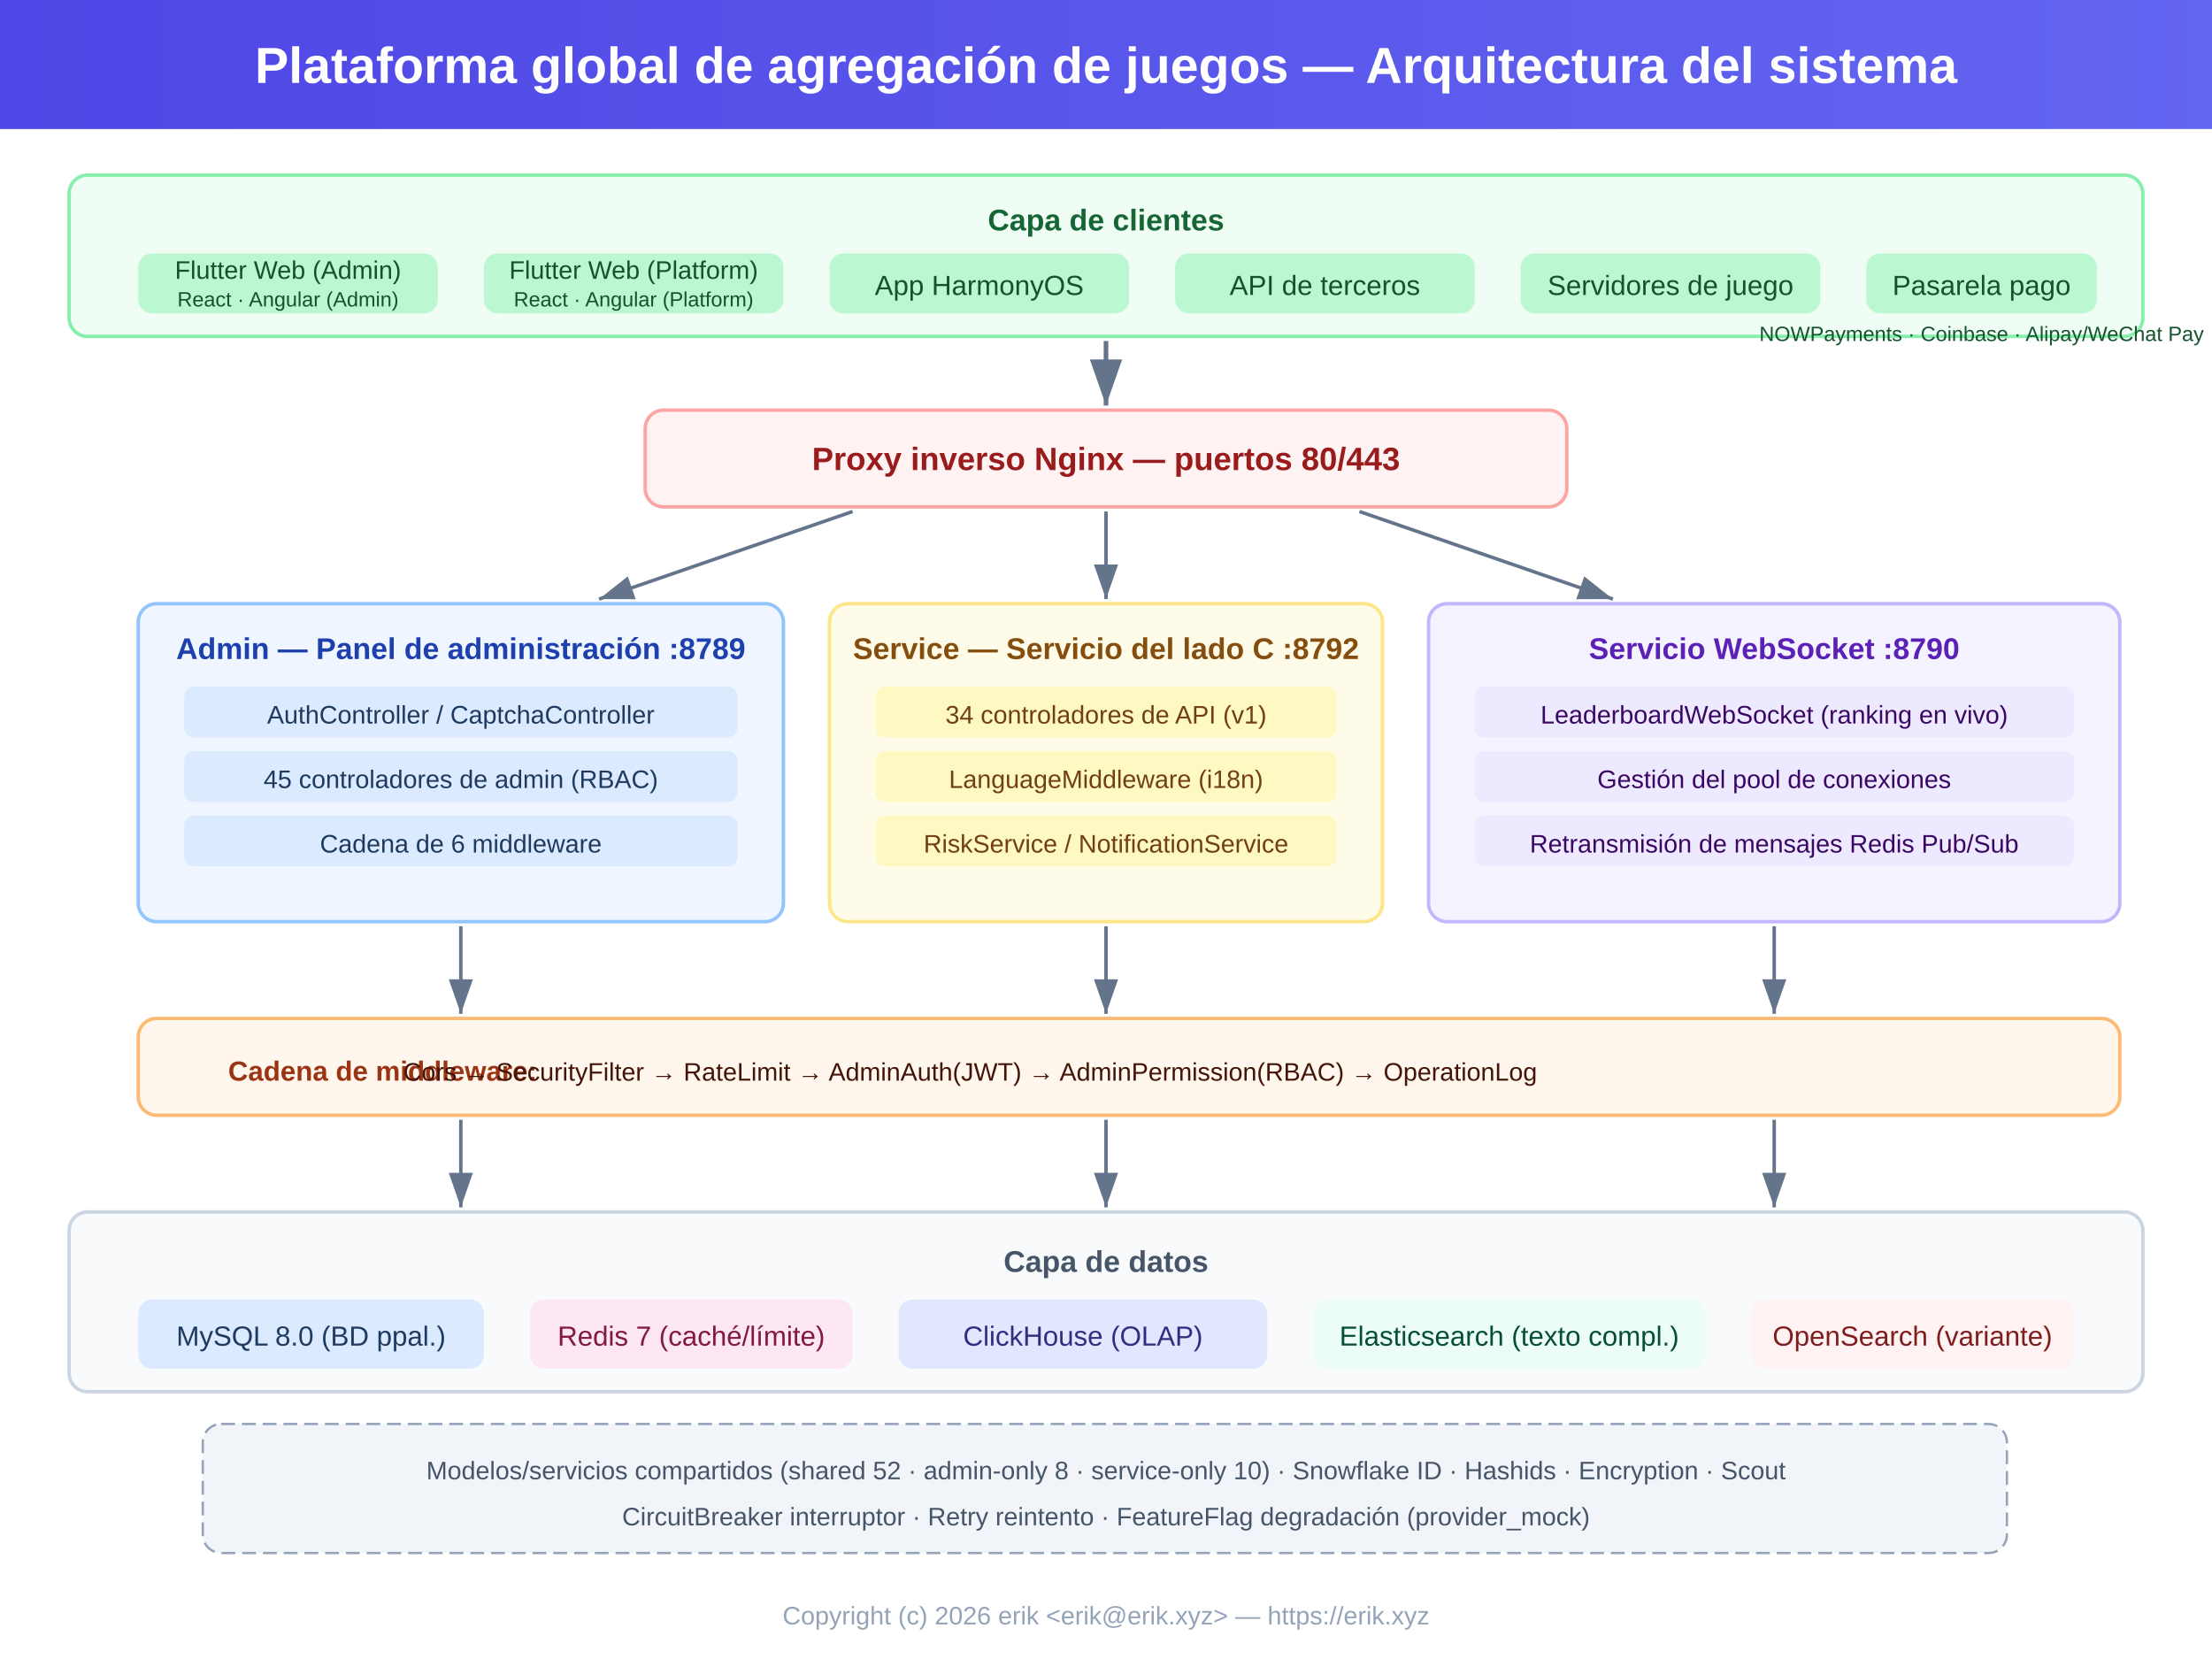
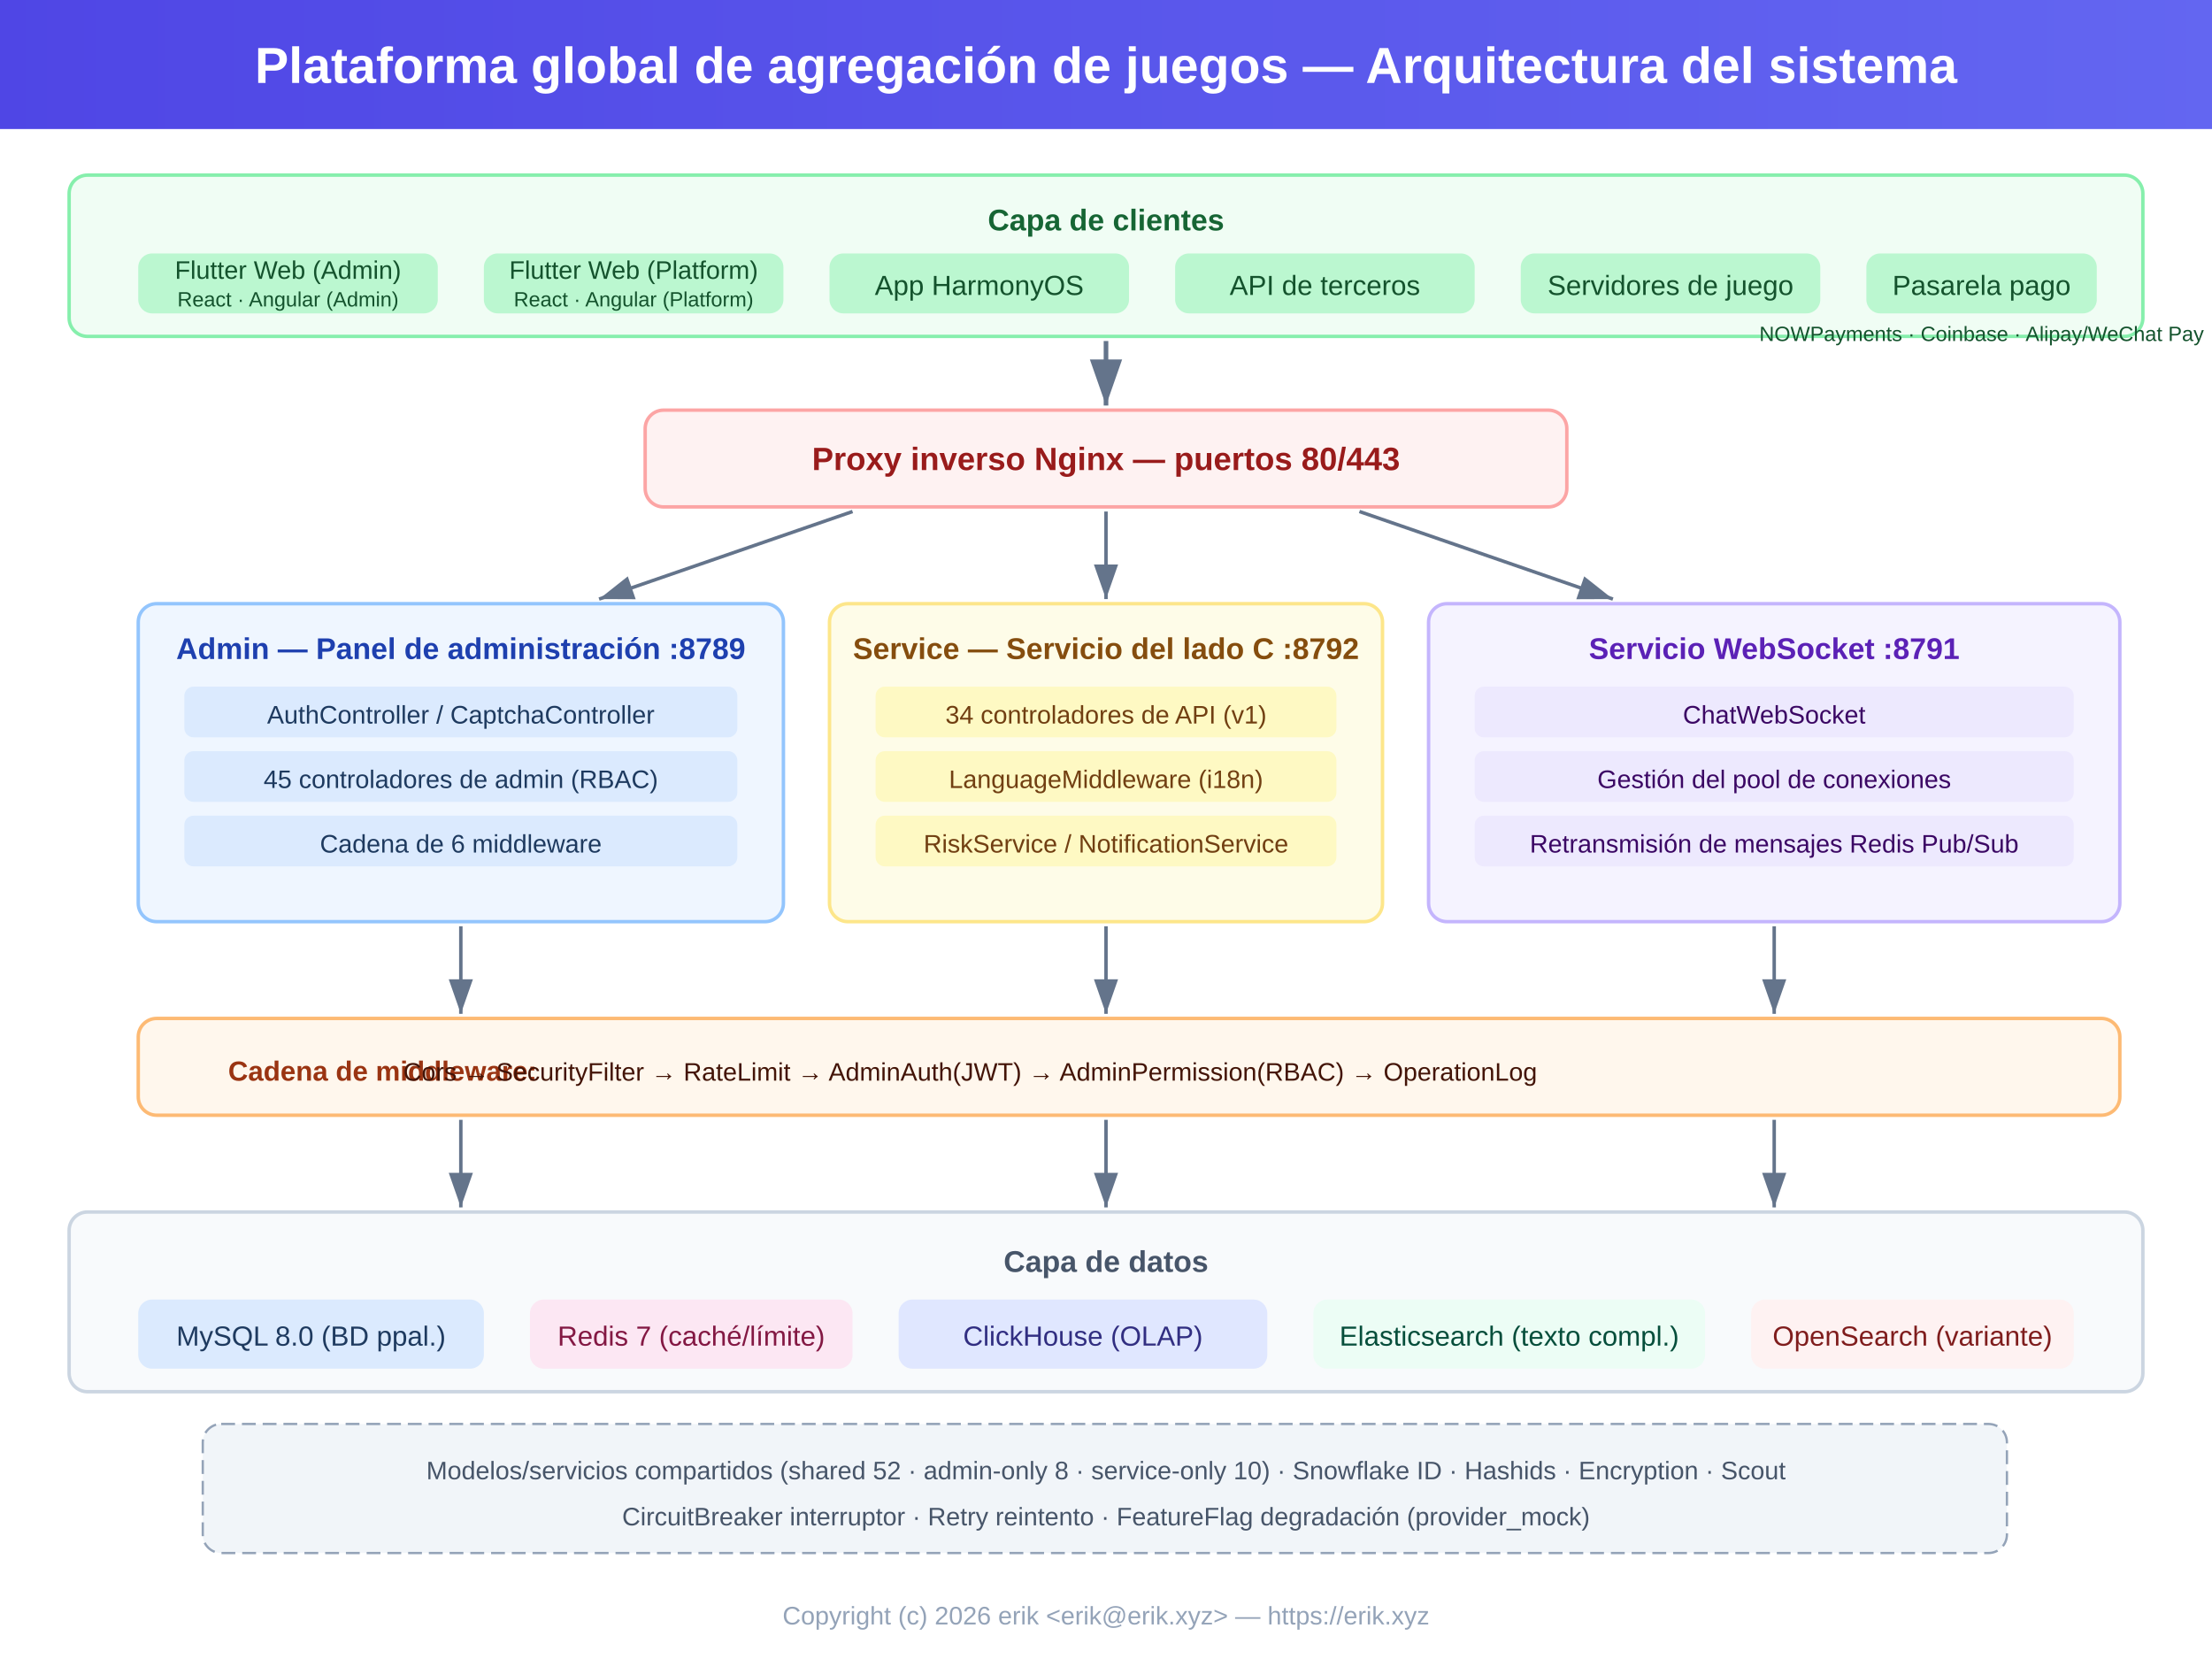
<svg xmlns="http://www.w3.org/2000/svg" viewBox="0 0 960 720" font-family="Arial, 'Noto Sans SC', 'Noto Sans', sans-serif">
  <defs>
    <marker id="arrow" markerWidth="10" markerHeight="7" refX="10" refY="3.5" orient="auto">
      <polygon points="0 0, 10 3.5, 0 7" fill="#64748b" />
    </marker>
    <linearGradient id="hdr" x1="0" y1="0" x2="1" y2="0">
      <stop offset="0%" stop-color="#4f46e5" />
      <stop offset="100%" stop-color="#6366f1" />
    </linearGradient>
  </defs>
  <rect width="960" height="720" fill="#ffffff" />
  <rect x="0" y="0" width="960" height="56" fill="url(#hdr)" />
  <text x="480" y="36" text-anchor="middle" fill="#fff" font-size="22" font-weight="bold">Plataforma global de agregación de juegos — Arquitectura del sistema</text>
  <rect x="30" y="76" width="900" height="70" rx="8" fill="#f0fdf4" stroke="#86efac" stroke-width="1.5" />
  <text x="480" y="100" text-anchor="middle" fill="#166534" font-size="13" font-weight="bold">Capa de clientes</text>
  <rect x="60" y="110" width="130" height="26" rx="6" fill="#bbf7d0" />
  <text x="125" y="121" text-anchor="middle" fill="#14532d" font-size="11">Flutter Web (Admin)</text>
  <text x="125" y="133" text-anchor="middle" fill="#14532d" font-size="9">React · Angular (Admin)</text>
  <rect x="210" y="110" width="130" height="26" rx="6" fill="#bbf7d0" />
  <text x="275" y="121" text-anchor="middle" fill="#14532d" font-size="11">Flutter Web (Platform)</text>
  <text x="275" y="133" text-anchor="middle" fill="#14532d" font-size="9">React · Angular (Platform)</text>
  <rect x="360" y="110" width="130" height="26" rx="6" fill="#bbf7d0" />
  <text x="425" y="128" text-anchor="middle" fill="#14532d" font-size="12">App HarmonyOS</text>
  <rect x="510" y="110" width="130" height="26" rx="6" fill="#bbf7d0" />
  <text x="575" y="128" text-anchor="middle" fill="#14532d" font-size="12">API de terceros</text>
  <rect x="660" y="110" width="130" height="26" rx="6" fill="#bbf7d0" />
  <text x="725" y="128" text-anchor="middle" fill="#14532d" font-size="12">Servidores de juego</text>
  <rect x="810" y="110" width="100" height="26" rx="6" fill="#bbf7d0" />
  <text x="860" y="128" text-anchor="middle" fill="#14532d" font-size="12">Pasarela pago</text>
  <text x="860" y="148" text-anchor="middle" fill="#14532d" font-size="9">NOWPayments · Coinbase · Alipay/WeChat Pay</text>
  <line x1="480" y1="148" x2="480" y2="176" stroke="#64748b" stroke-width="2" marker-end="url(#arrow)" />
  <rect x="280" y="178" width="400" height="42" rx="8" fill="#fef2f2" stroke="#fca5a5" stroke-width="1.5" />
  <text x="480" y="204" text-anchor="middle" fill="#991b1b" font-size="14" font-weight="bold">Proxy inverso Nginx — puertos 80/443</text>
  <line x1="370" y1="222" x2="260" y2="260" stroke="#64748b" stroke-width="1.5" marker-end="url(#arrow)" />
  <line x1="480" y1="222" x2="480" y2="260" stroke="#64748b" stroke-width="1.5" marker-end="url(#arrow)" />
  <line x1="590" y1="222" x2="700" y2="260" stroke="#64748b" stroke-width="1.5" marker-end="url(#arrow)" />
  <rect x="60" y="262" width="280" height="138" rx="8" fill="#eff6ff" stroke="#93c5fd" stroke-width="1.5" />
  <text x="200" y="286" text-anchor="middle" fill="#1e40af" font-size="13" font-weight="bold">Admin — Panel de administración :8789</text>
  <rect x="80" y="298" width="240" height="22" rx="4" fill="#dbeafe" />
  <text x="200" y="314" text-anchor="middle" fill="#1e3a5f" font-size="11">AuthController / CaptchaController</text>
  <rect x="80" y="326" width="240" height="22" rx="4" fill="#dbeafe" />
  <text x="200" y="342" text-anchor="middle" fill="#1e3a5f" font-size="11">45 controladores de admin (RBAC)</text>
  <rect x="80" y="354" width="240" height="22" rx="4" fill="#dbeafe" />
  <text x="200" y="370" text-anchor="middle" fill="#1e3a5f" font-size="11">Cadena de 6 middleware</text>
  <rect x="360" y="262" width="240" height="138" rx="8" fill="#fefce8" stroke="#fde68a" stroke-width="1.5" />
  <text x="480" y="286" text-anchor="middle" fill="#854d0e" font-size="13" font-weight="bold">Service — Servicio del lado C :8792</text>
  <rect x="380" y="298" width="200" height="22" rx="4" fill="#fef9c3" />
  <text x="480" y="314" text-anchor="middle" fill="#713f12" font-size="11">34 controladores de API (v1)</text>
  <rect x="380" y="326" width="200" height="22" rx="4" fill="#fef9c3" />
  <text x="480" y="342" text-anchor="middle" fill="#713f12" font-size="11">LanguageMiddleware (i18n)</text>
  <rect x="380" y="354" width="200" height="22" rx="4" fill="#fef9c3" />
  <text x="480" y="370" text-anchor="middle" fill="#713f12" font-size="11">RiskService / NotificationService</text>
  <rect x="620" y="262" width="300" height="138" rx="8" fill="#f5f3ff" stroke="#c4b5fd" stroke-width="1.5" />
-   <text x="770" y="286" text-anchor="middle" fill="#5b21b6" font-size="13" font-weight="bold">Servicio WebSocket :8790</text>
+   <text x="770" y="286" text-anchor="middle" fill="#5b21b6" font-size="13" font-weight="bold">Servicio WebSocket :8791</text>
  <rect x="640" y="298" width="260" height="22" rx="4" fill="#ede9fe" />
-   <text x="770" y="314" text-anchor="middle" fill="#3b0764" font-size="11">LeaderboardWebSocket (ranking en vivo)</text>
+   <text x="770" y="314" text-anchor="middle" fill="#3b0764" font-size="11">ChatWebSocket</text>
  <rect x="640" y="326" width="260" height="22" rx="4" fill="#ede9fe" />
  <text x="770" y="342" text-anchor="middle" fill="#3b0764" font-size="11">Gestión del pool de conexiones</text>
  <rect x="640" y="354" width="260" height="22" rx="4" fill="#ede9fe" />
  <text x="770" y="370" text-anchor="middle" fill="#3b0764" font-size="11">Retransmisión de mensajes Redis Pub/Sub</text>
  <line x1="200" y1="402" x2="200" y2="440" stroke="#64748b" stroke-width="1.5" marker-end="url(#arrow)" />
  <line x1="480" y1="402" x2="480" y2="440" stroke="#64748b" stroke-width="1.5" marker-end="url(#arrow)" />
  <line x1="770" y1="402" x2="770" y2="440" stroke="#64748b" stroke-width="1.5" marker-end="url(#arrow)" />
  <rect x="60" y="442" width="860" height="42" rx="8" fill="#fff7ed" stroke="#fdba74" stroke-width="1.5" />
  <text x="99" y="469" fill="#9a3412" font-size="12" font-weight="bold">Cadena de middleware:</text>
  <text x="175" y="469" fill="#431407" font-size="11">Cors → SecurityFilter → RateLimit → AdminAuth(JWT) → AdminPermission(RBAC) → OperationLog</text>
  <line x1="200" y1="486" x2="200" y2="524" stroke="#64748b" stroke-width="1.5" marker-end="url(#arrow)" />
  <line x1="480" y1="486" x2="480" y2="524" stroke="#64748b" stroke-width="1.5" marker-end="url(#arrow)" />
  <line x1="770" y1="486" x2="770" y2="524" stroke="#64748b" stroke-width="1.5" marker-end="url(#arrow)" />
  <rect x="30" y="526" width="900" height="78" rx="8" fill="#f8fafc" stroke="#cbd5e1" stroke-width="1.5" />
  <text x="480" y="552" text-anchor="middle" fill="#475569" font-size="13" font-weight="bold">Capa de datos</text>
  <rect x="60" y="564" width="150" height="30" rx="6" fill="#dbeafe" />
  <text x="135" y="584" text-anchor="middle" fill="#1e3a5f" font-size="12">MySQL 8.0 (BD ppal.)</text>
  <rect x="230" y="564" width="140" height="30" rx="6" fill="#fce7f3" />
  <text x="300" y="584" text-anchor="middle" fill="#831843" font-size="12">Redis 7 (caché/límite)</text>
  <rect x="390" y="564" width="160" height="30" rx="6" fill="#e0e7ff" />
  <text x="470" y="584" text-anchor="middle" fill="#312e81" font-size="12">ClickHouse (OLAP)</text>
  <rect x="570" y="564" width="170" height="30" rx="6" fill="#ecfdf5" />
  <text x="655" y="584" text-anchor="middle" fill="#064e3b" font-size="12">Elasticsearch (texto compl.)</text>
  <rect x="760" y="564" width="140" height="30" rx="6" fill="#fef2f2" />
  <text x="830" y="584" text-anchor="middle" fill="#7f1d1d" font-size="12">OpenSearch (variante)</text>
  <rect x="88" y="618" width="783" height="56" rx="8" fill="#f1f5f9" stroke="#94a3b8" stroke-width="1" stroke-dasharray="6,3" />
  <text x="480" y="642" text-anchor="middle" fill="#475569" font-size="11">Modelos/servicios compartidos (shared 52 · admin-only 8 · service-only 10) · Snowflake ID · Hashids · Encryption · Scout</text>
  <text x="480" y="662" text-anchor="middle" fill="#475569" font-size="11">CircuitBreaker interruptor · Retry reintento · FeatureFlag degradación (provider_mock)</text>
  <text x="480" y="705" text-anchor="middle" fill="#94a3b8" font-size="11">Copyright (c) 2026 erik &lt;erik@erik.xyz&gt; — https://erik.xyz</text>
</svg>
